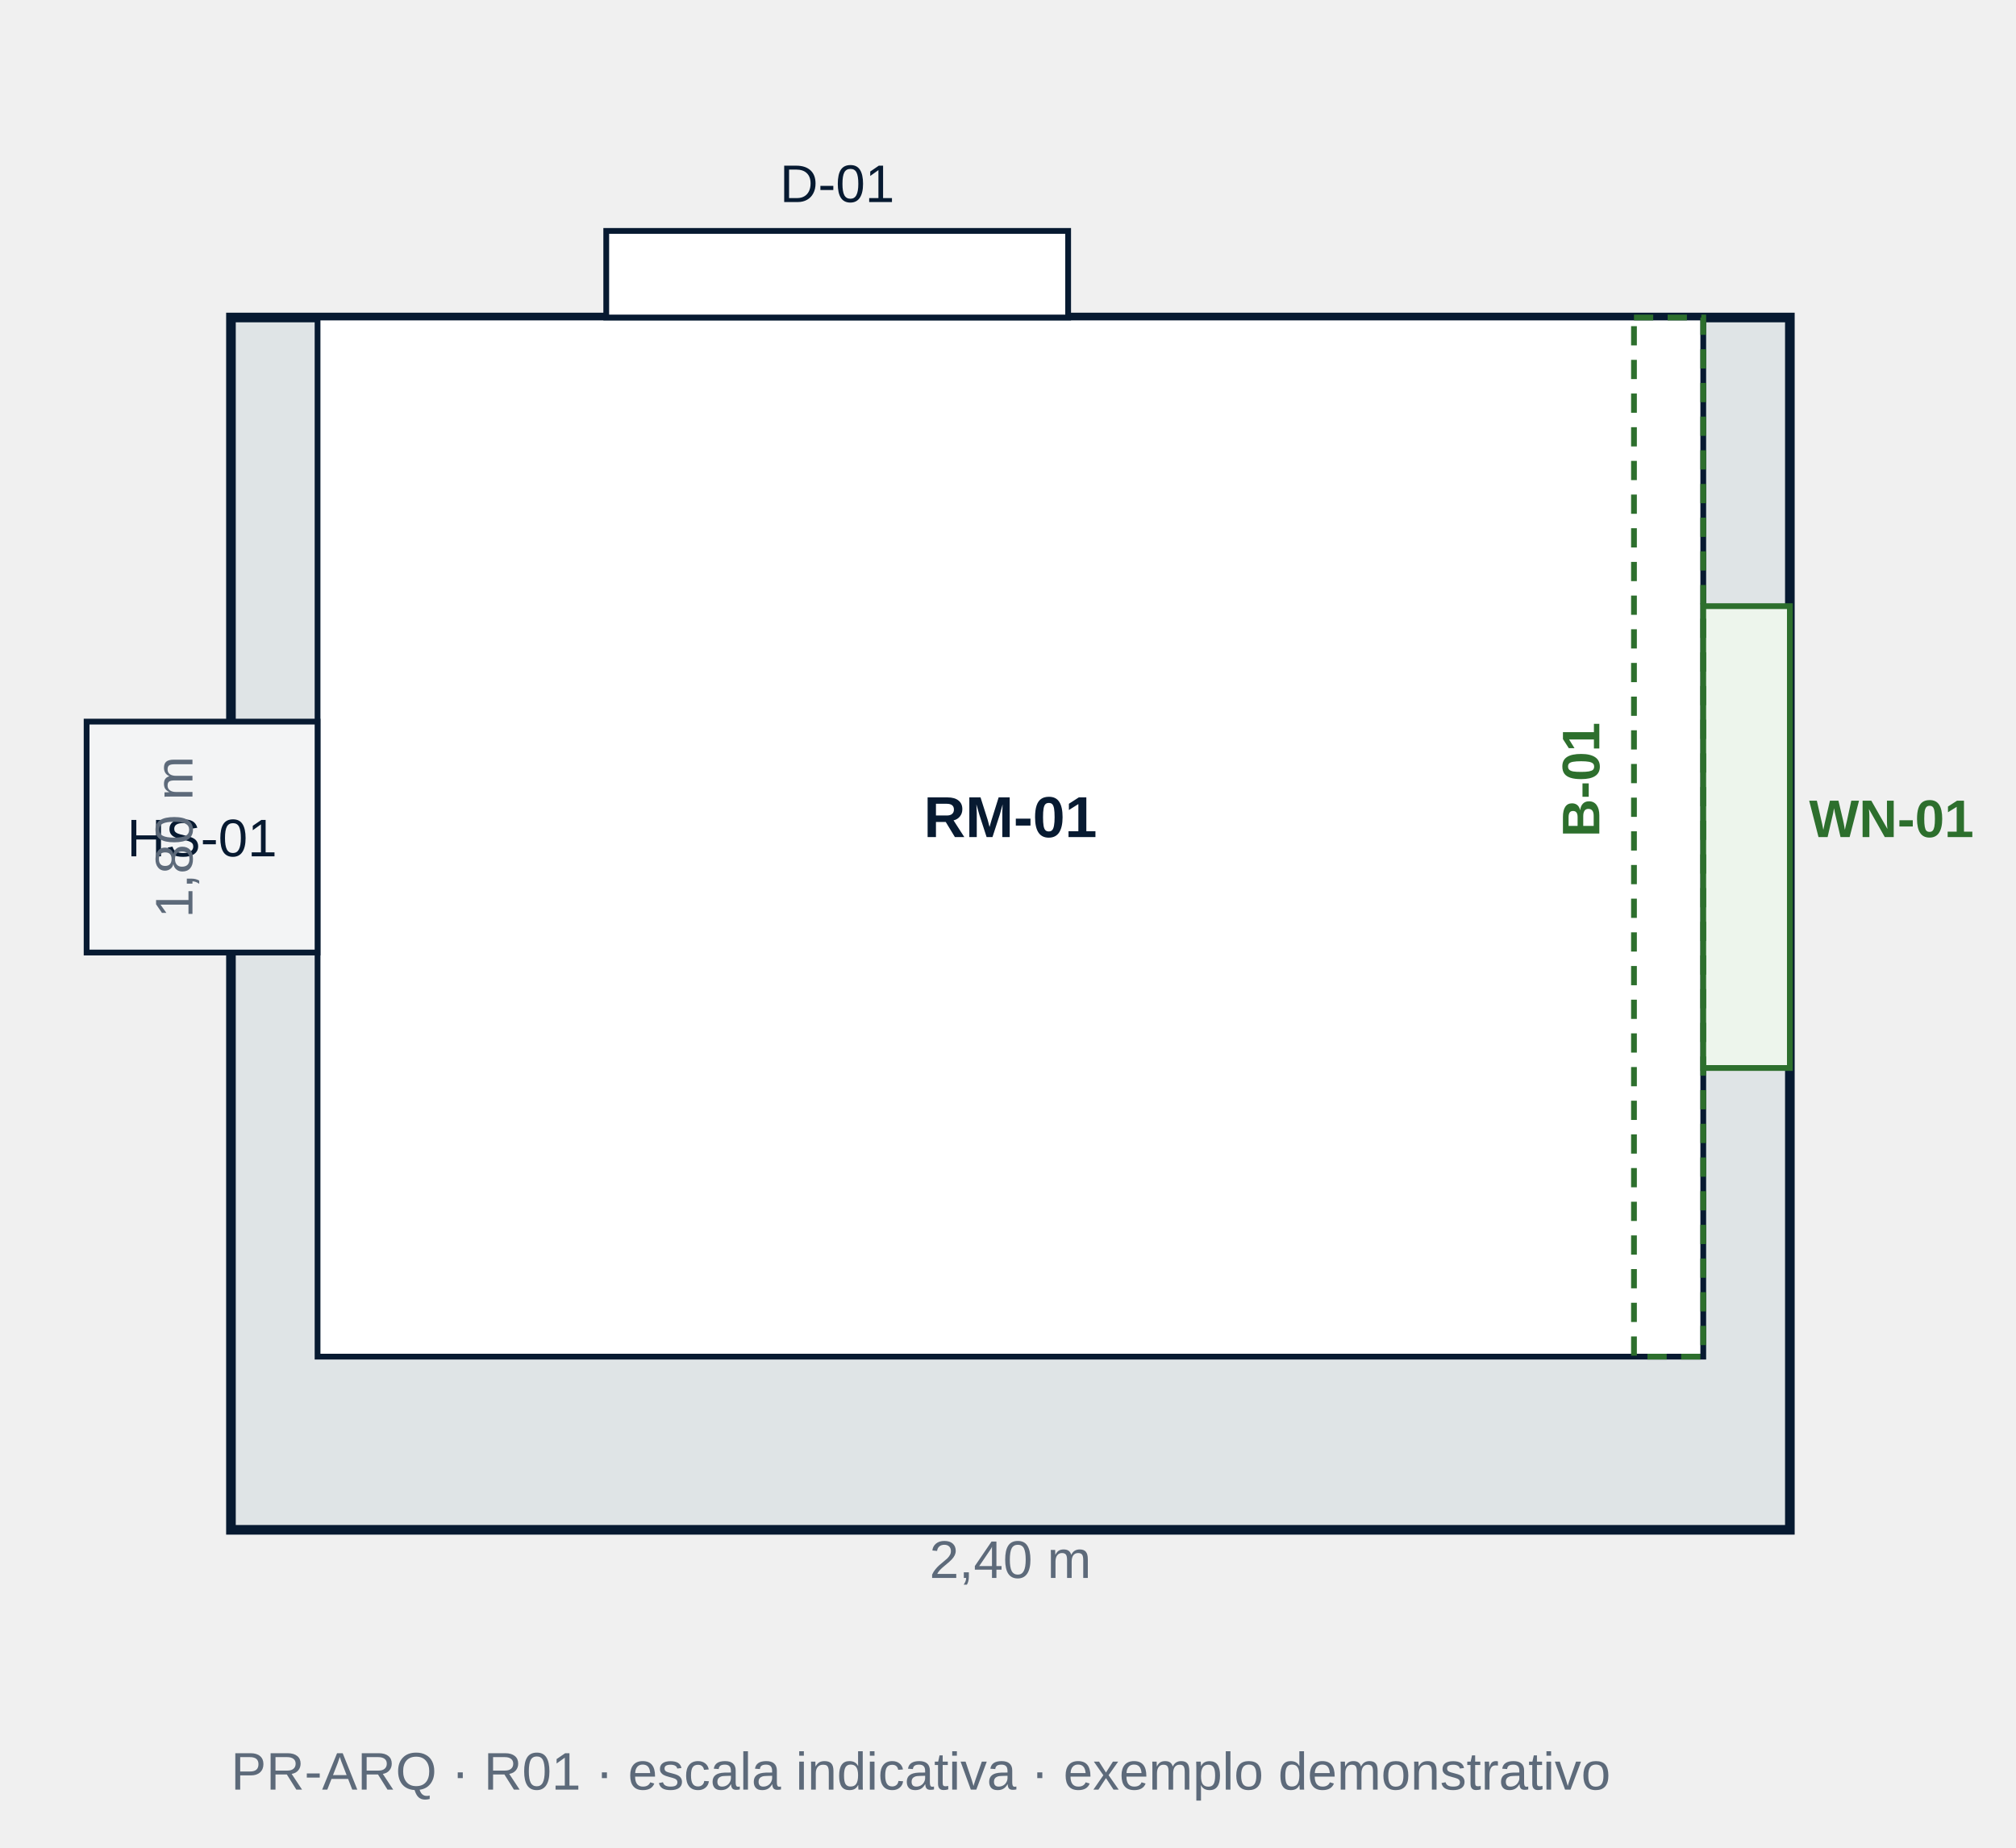
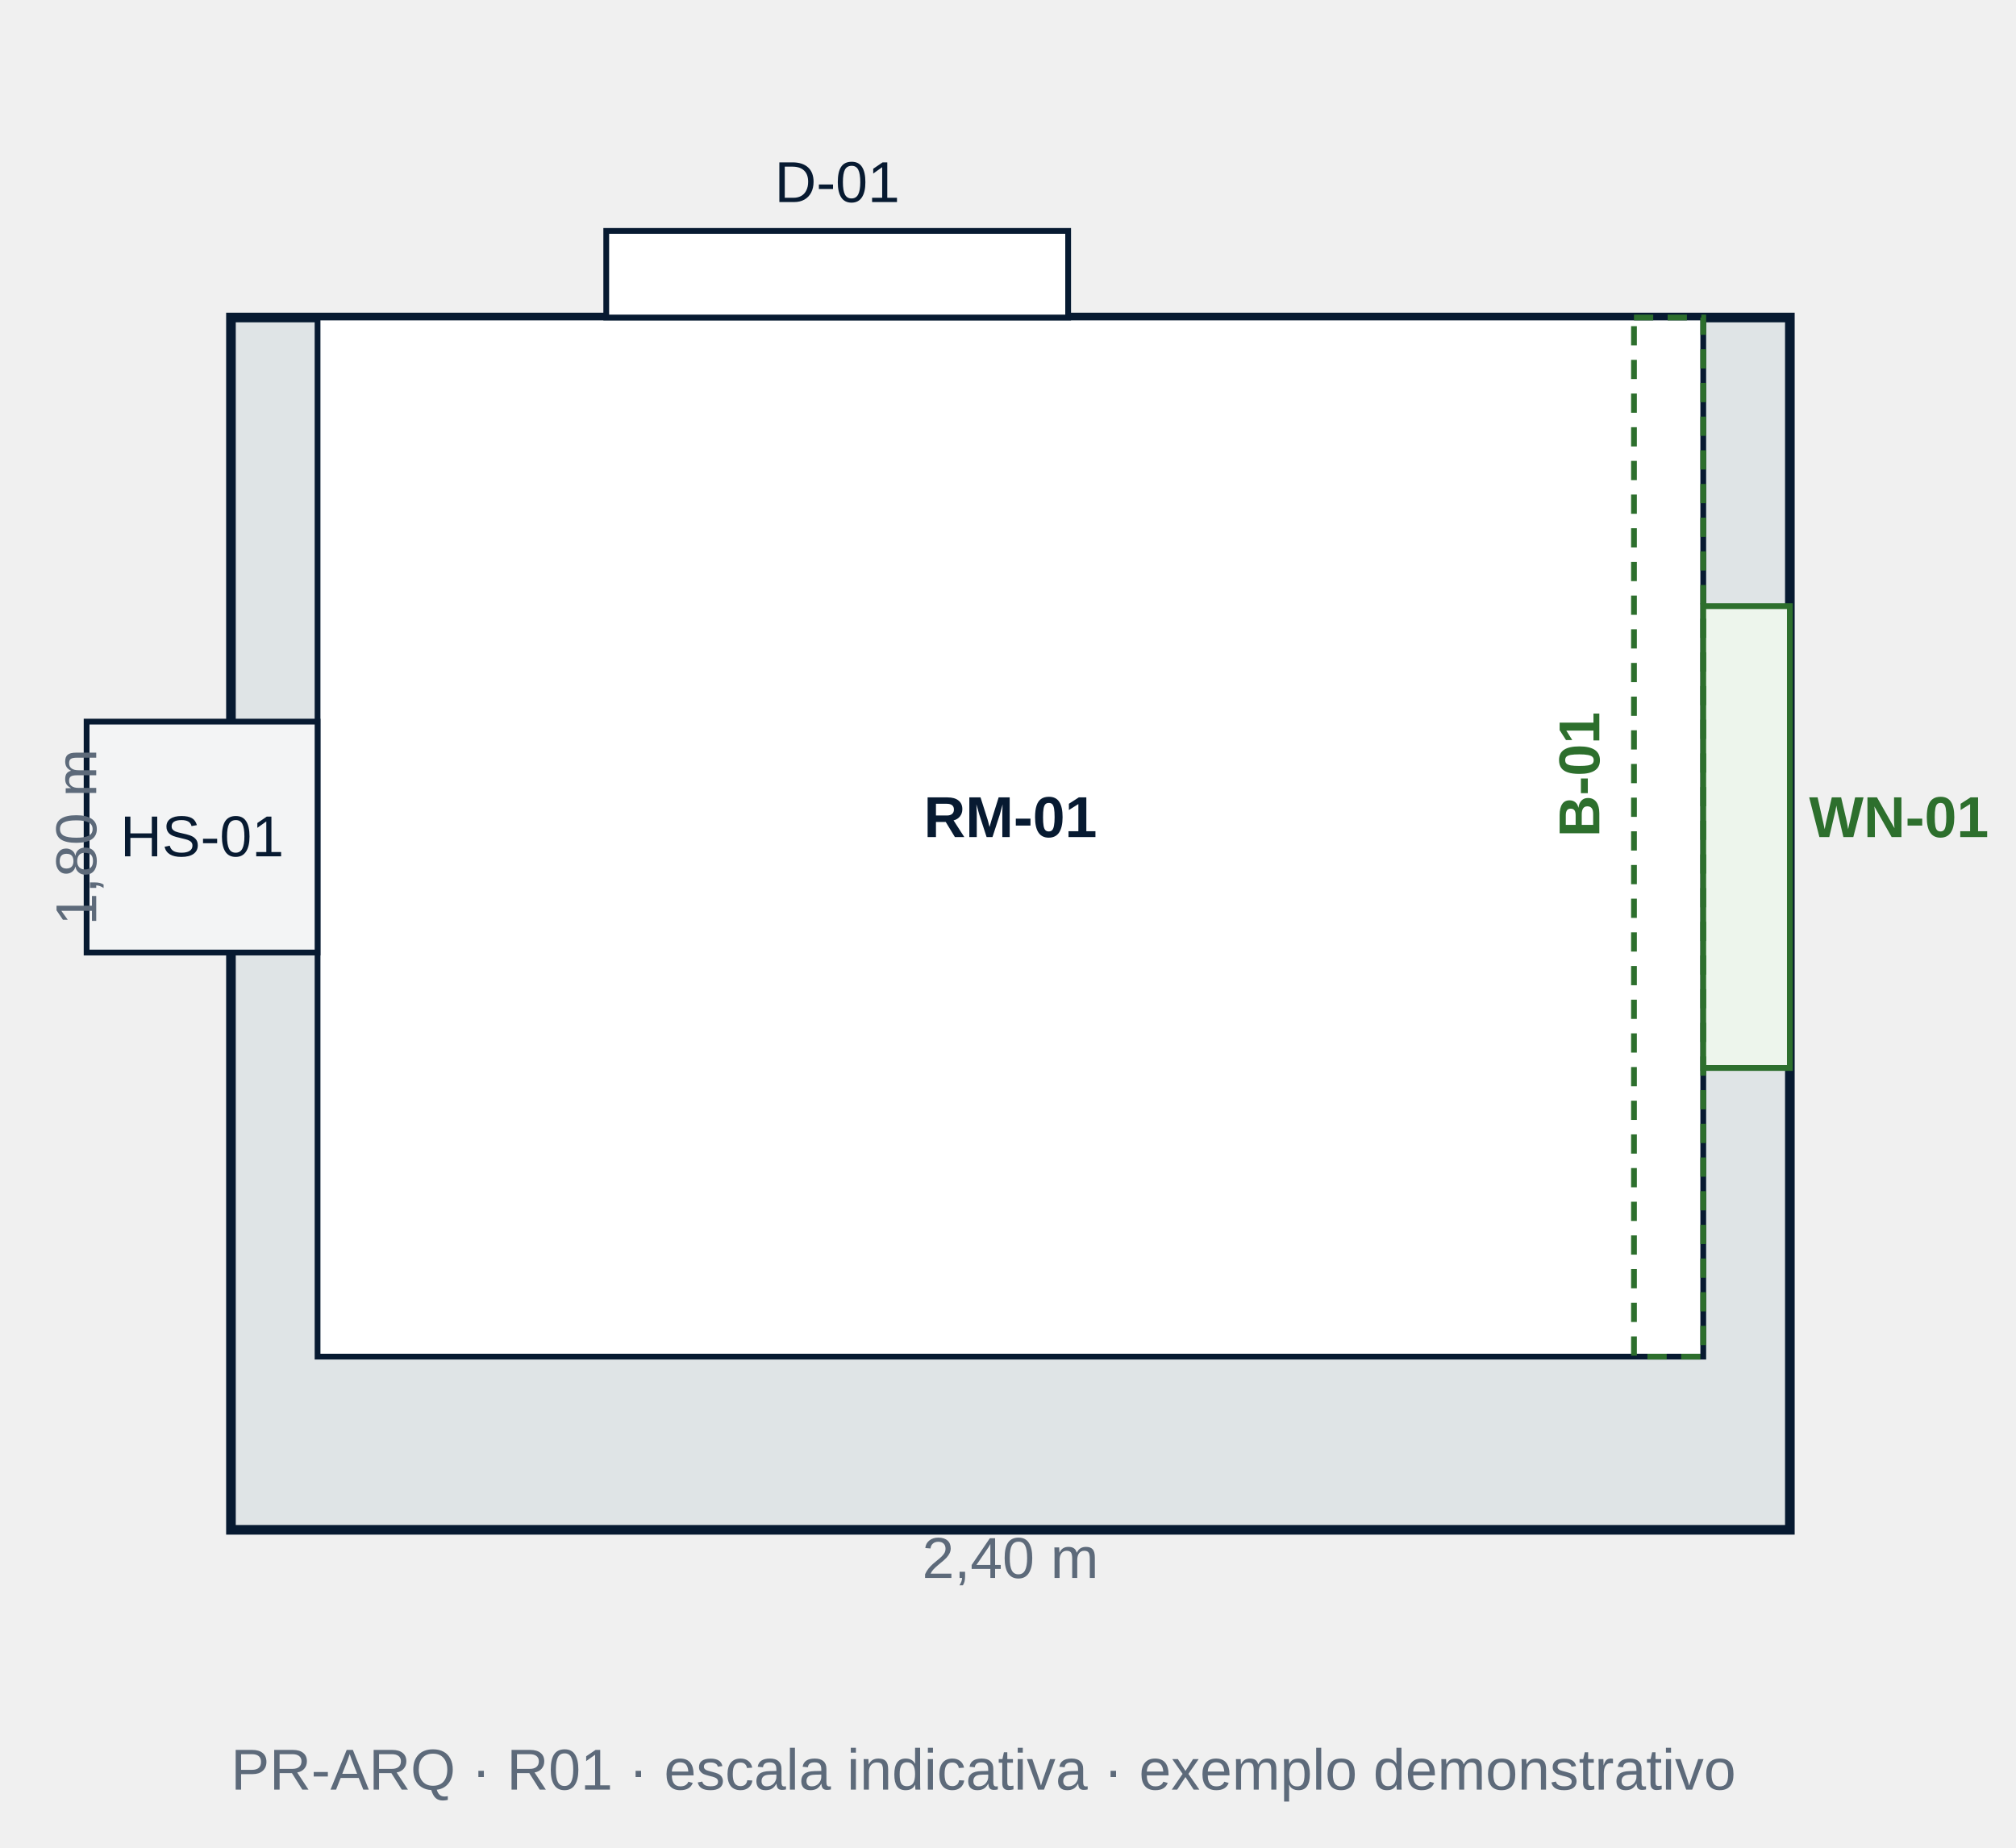
<svg xmlns="http://www.w3.org/2000/svg" viewBox="0 0 419 384" role="img" font-family="Archivo Var, Arial, Helvetica, sans-serif" aria-labelledby="plan-R01-title plan-R01-desc">
  <rect x="48.0" y="66.0" width="324.0" height="252.0" fill="#dfe4e6" stroke="#071a31" stroke-width="2" />
  <rect x="66.0" y="66.0" width="288.0" height="216.0" fill="#fff" stroke="#071a31" stroke-width="1.2" />
  <rect x="126.0" y="48.0" width="96.0" height="18.0" fill="#fff" stroke="#071a31" stroke-width="1.2" />
-   <text x="174.0" y="42.0" text-anchor="middle" font-size="11" fill="#071a31">D-01</text>
+   <text x="174.0" y="42.0" text-anchor="middle" font-size="12" fill="#071a31">D-01</text>
  <rect x="354.0" y="126.0" width="18.0" height="96.0" fill="#edf5ec" stroke="#2d6f2d" stroke-width="1.2" />
-   <text x="376.0" y="174.0" font-size="11" font-weight="650" fill="#2d6f2d">WN-01</text>
+   <text x="376.0" y="174.0" font-size="12" font-weight="650" fill="#2d6f2d">WN-01</text>
  <rect x="339.6" y="66.0" width="14.4" height="216.0" fill="none" stroke="#2d6f2d" stroke-width="1.2" stroke-dasharray="4 3" />
-   <text x="332.4" y="174.0" font-size="11" font-weight="650" fill="#2d6f2d" transform="rotate(-90 332.4 174.0)">B-01</text>
+   <text x="332.4" y="174.0" font-size="12" font-weight="650" fill="#2d6f2d" transform="rotate(-90 332.4 174.0)">B-01</text>
  <rect x="18.0" y="150.0" width="48.0" height="48.0" fill="#f3f4f5" stroke="#071a31" stroke-width="1.2" />
-   <text x="42.0" y="178.0" text-anchor="middle" font-size="11" fill="#071a31">HS-01</text>
+   <text x="42.0" y="178.0" text-anchor="middle" font-size="12" fill="#071a31">HS-01</text>
  <text x="210.0" y="174.0" text-anchor="middle" font-size="12" font-weight="650" fill="#071a31">RM-01</text>
-   <text x="210.0" y="328.0" text-anchor="middle" font-size="11" fill="#5d6a7a">2,40 m</text>
-   <text x="40.0" y="174.0" text-anchor="middle" font-size="11" fill="#5d6a7a" transform="rotate(-90 40.0 174.0)">1,80 m</text>
-   <text x="48" y="372" font-size="11" fill="#5d6a7a">PR-ARQ · R01 · escala indicativa · exemplo demonstrativo</text>
+   <text x="210.0" y="328.0" text-anchor="middle" font-size="12" fill="#5d6a7a">2,40 m</text>
+   <text x="20.0" y="174.0" text-anchor="middle" font-size="12" fill="#5d6a7a" transform="rotate(-90 20.0 174.0)">1,80 m</text>
+   <text x="48" y="372" font-size="12" fill="#5d6a7a">PR-ARQ · R01 · escala indicativa · exemplo demonstrativo</text>
</svg>
